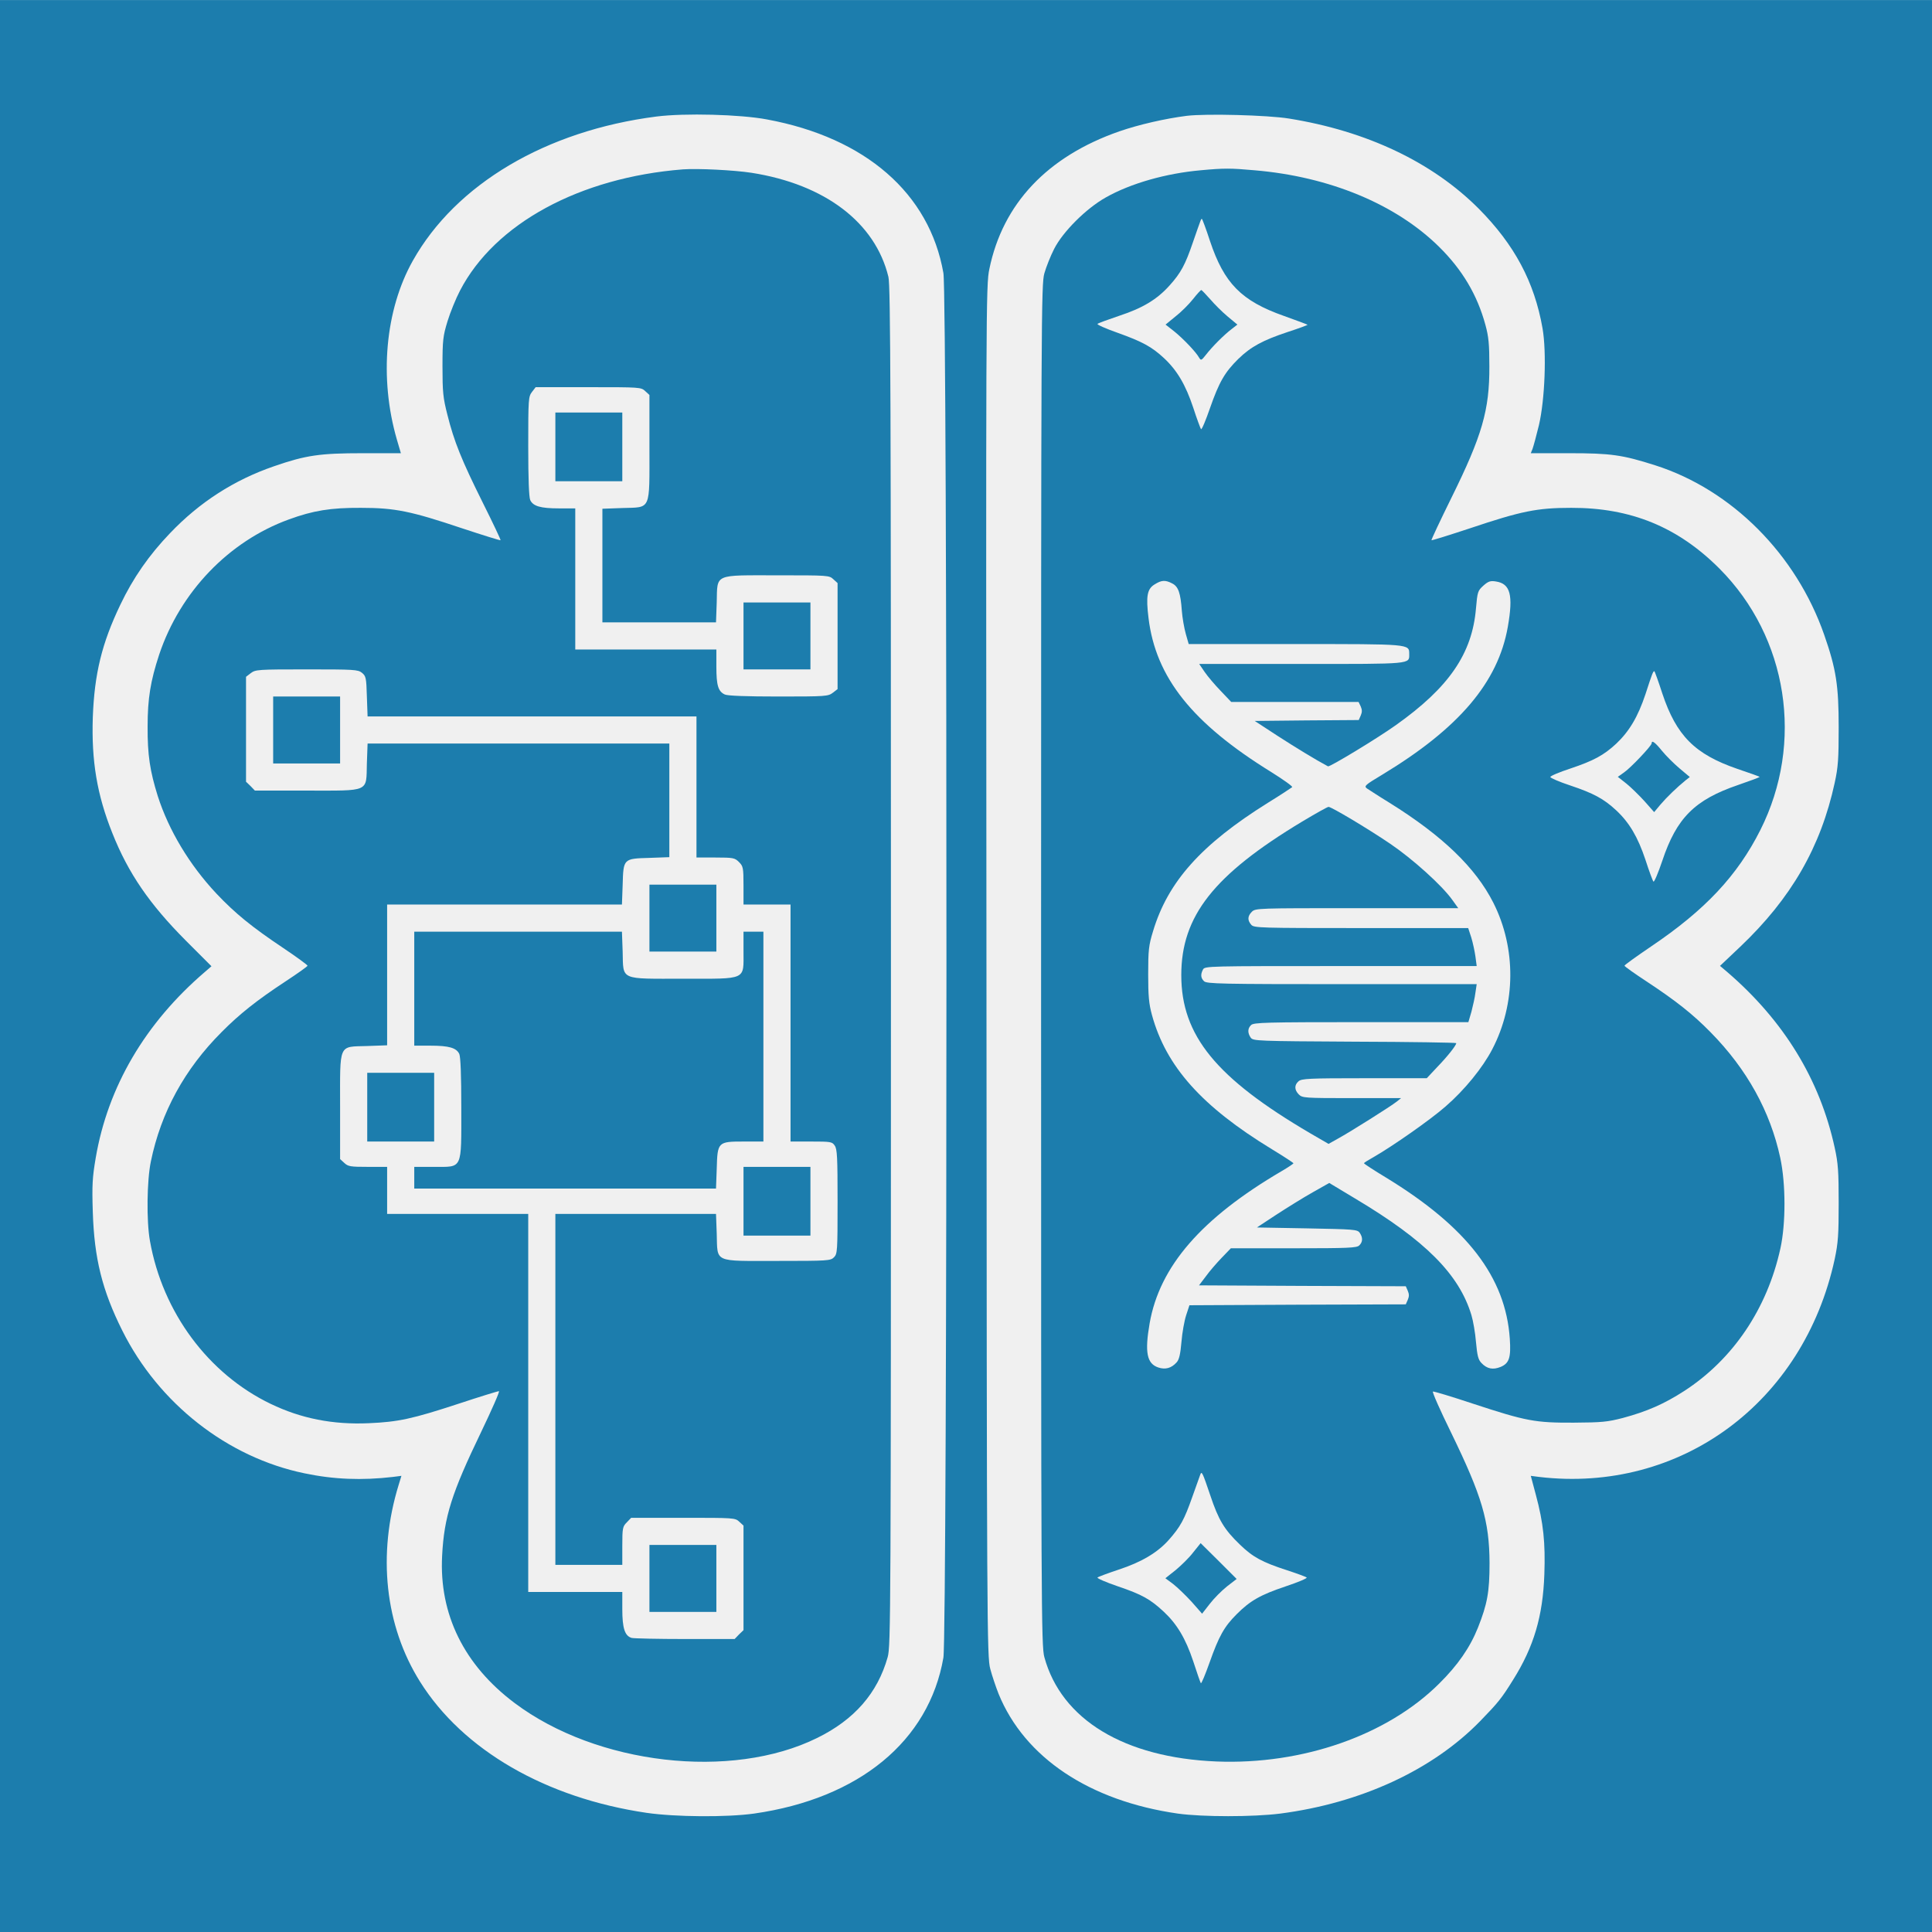
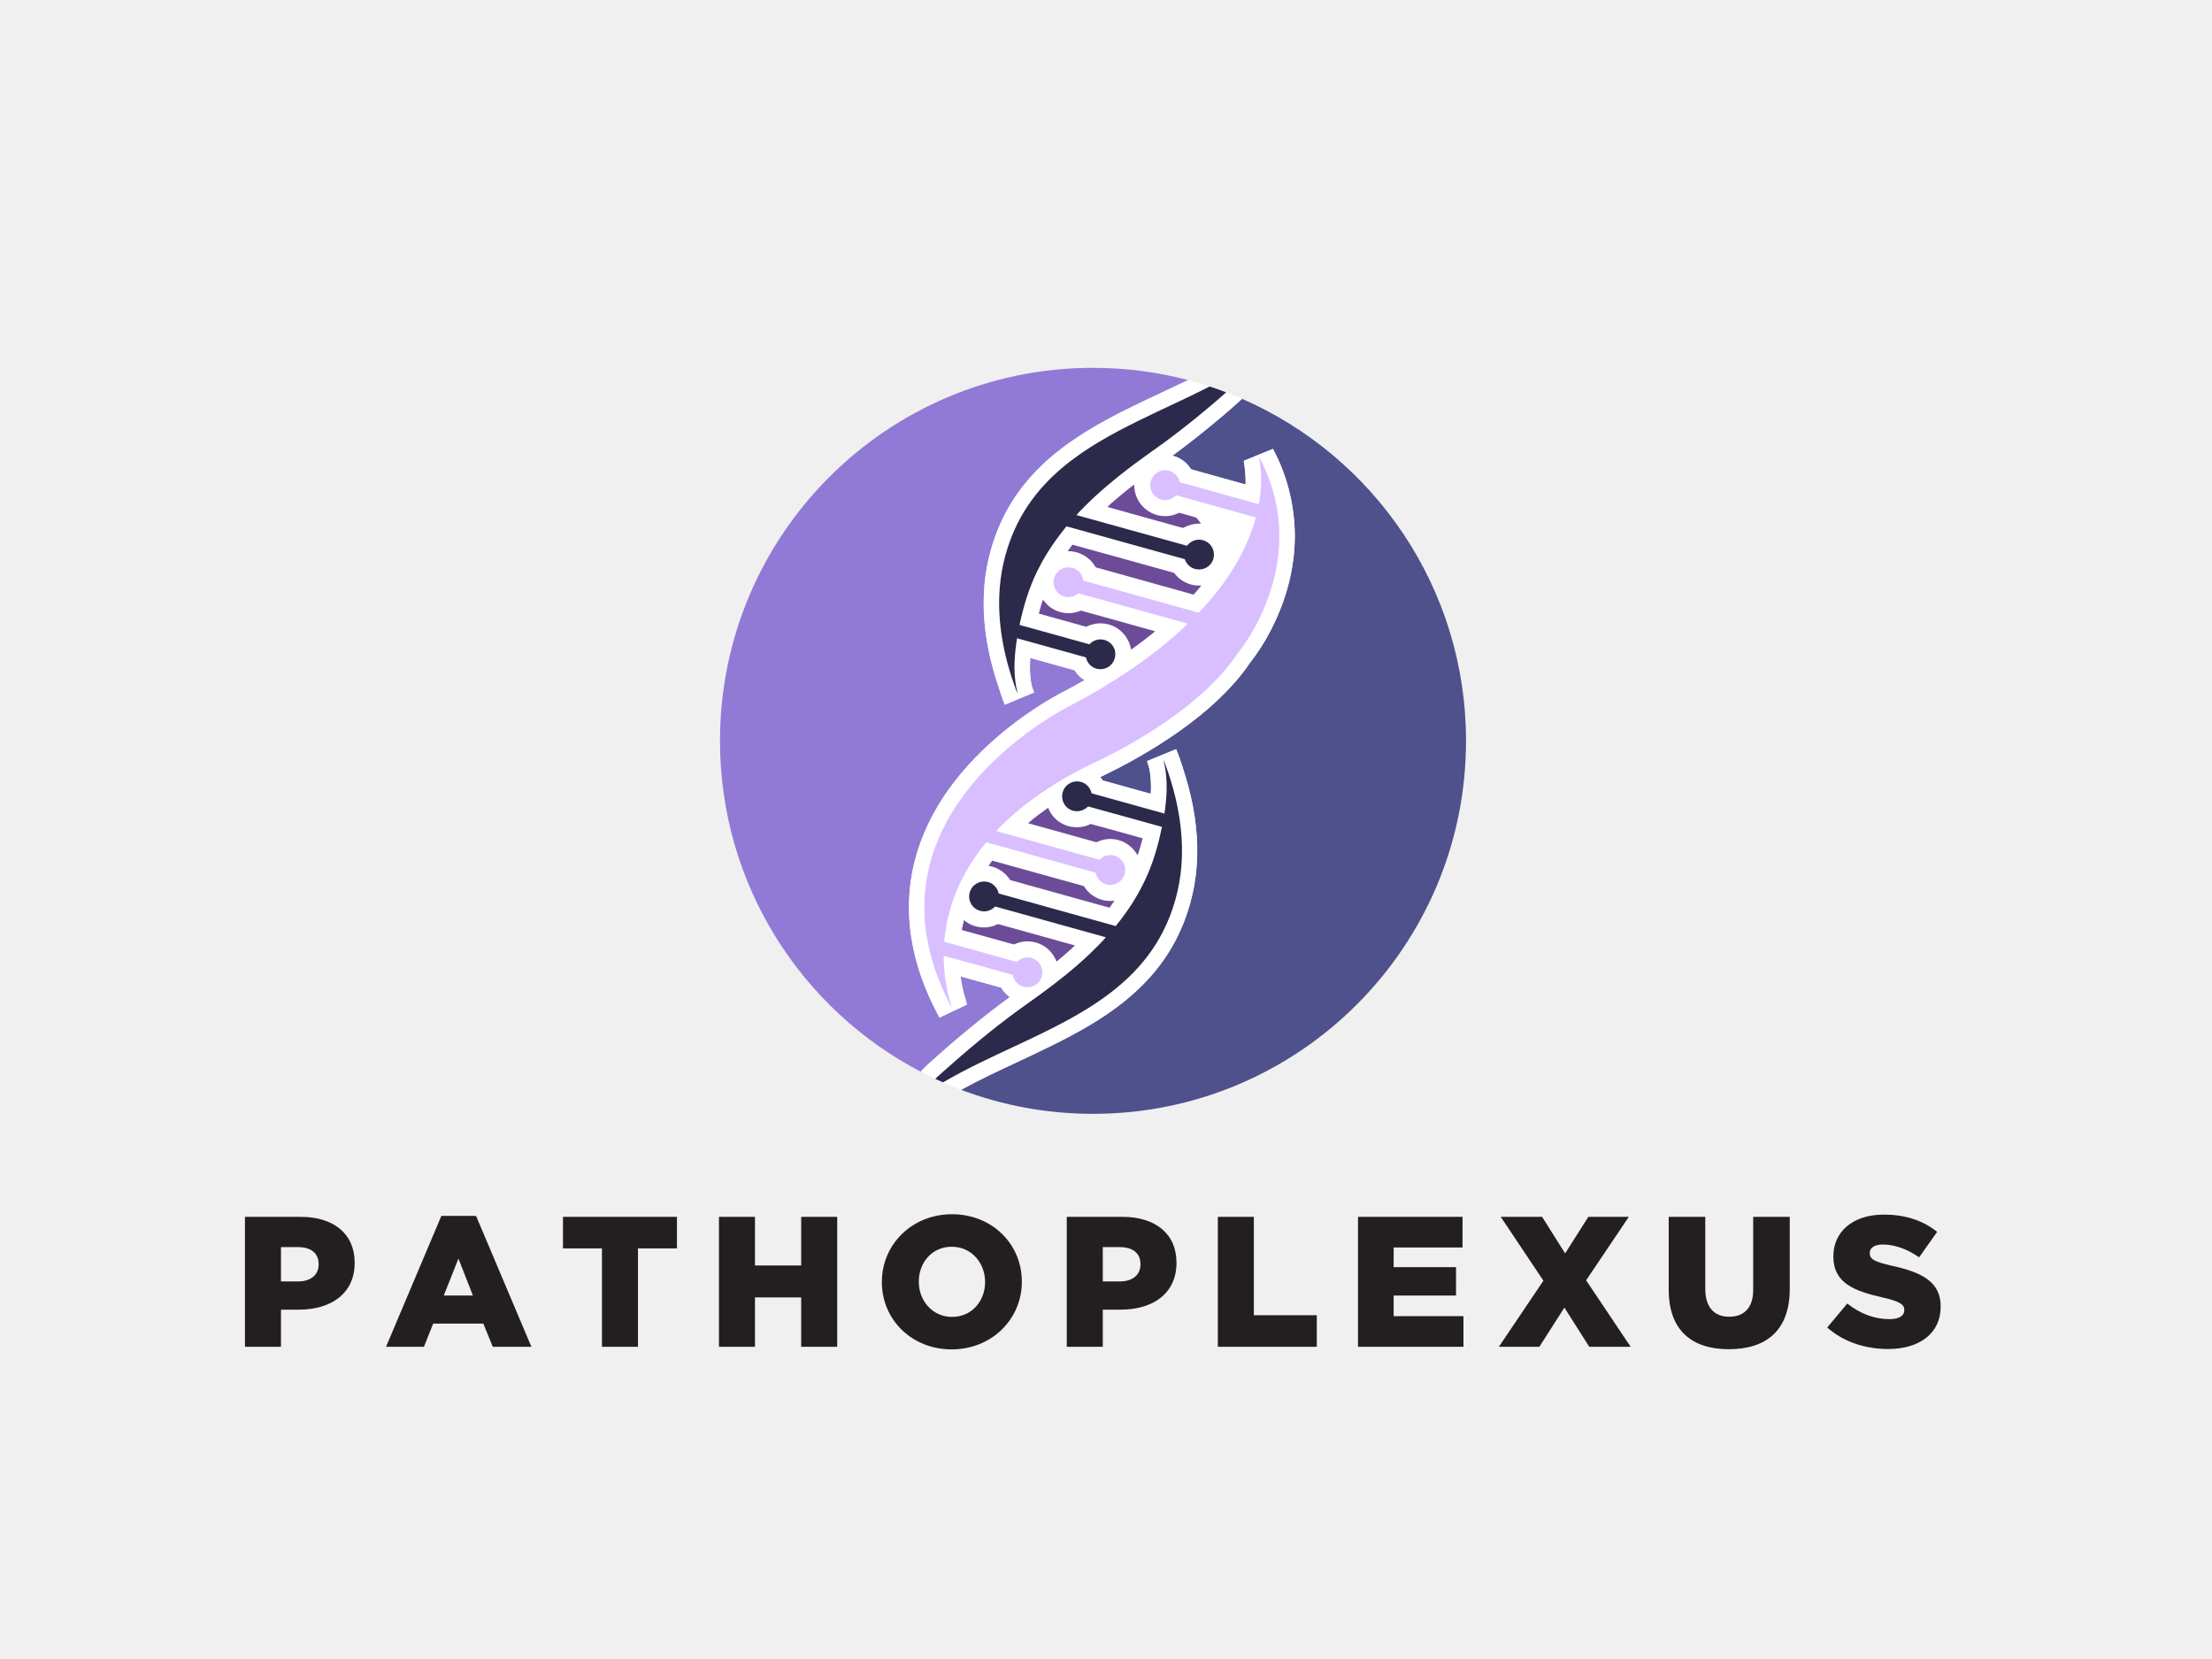
- <svg xmlns="http://www.w3.org/2000/svg" version="1.1" id="Layer_1" x="0px" y="0px" viewBox="0 0 251.5 251.5" style="enable-background:new 0 0 251.5 251.5;" xml:space="preserve">
-   <style type="text/css">
- 	.st0{fill:#1c7dad;}
- </style>
-   <g transform="matrix(.023549 0 0 -.023549 0 251.51)">
-     <path class="st0" d="M3590,1955v-185h370v370h-370V1955z M4110,4040v-190h370v380h-370V4040z M2030,4560v-190h370v380h-370V4560z    M2290,5215v-315h89c103,0,144-12,160-46c7-17,11-115,11-298c0-345,9-326-151-326h-109v-120h1668l4,109c4,149,6,151,150,151h108   v1160h-110v-108c0-162,22-152-332-152c-355,0-332-11-336,149l-4,111H2290V5215z M3590,5605v-185h370v370h-370V5605z M1510,6645   v-185h370v370h-370V6645z M4110,7165v-185h370v370h-370V7165z M3070,8210v-190h370v380h-370V8210z M3775,9744   c-571-45-1040-300-1232-670c-23-44-54-120-69-169c-25-82-28-105-28-250c0-141,3-173,27-267c37-148,78-250,196-487   c56-112,100-205,98-207s-98,28-213,66c-283,95-371,113-559,113c-166,1-264-15-398-64c-333-121-601-401-717-747   c-48-146-64-243-64-397c-1-158,13-247,56-385c61-190,175-380,324-539c104-110,196-185,371-302c73-49,133-93,133-97s-55-43-122-87   c-158-104-254-180-353-280c-204-204-335-443-391-715c-22-104-25-331-5-440c70-394,322-734,667-900c168-81,344-116,543-107   c163,7,241,24,497,108c115,38,215,69,222,69c6,0-39-102-99-227c-162-336-204-467-215-683c-17-323,121-604,401-814   c454-341,1198-427,1672-193c206,101,334,248,390,447c17,62,18,214,18,3820c0,3122-2,3764-14,3810c-73,300-350,511-756,575   C4058,9740,3856,9750,3775,9744z M3567,8518l23-21v-288c0-356,11-332-149-337l-111-4v-628h628l4,111c4,160-19,149,336,149   c280,0,286,0,309-22l23-21v-586l-26-20c-26-20-39-21-300-21c-179,0-281,4-297,11c-37,17-47,50-47,154v95h-780v780h-89   c-103,0-144,12-160,46c-7,17-11,115-11,298c0,261,1,274,21,300l20,26h292C3538,8540,3544,8540,3567,8518z M2001,6961   c22-18,24-28,27-130l4-111h1818v-780h105c99,0,107-2,130-25s25-31,25-130v-105h260V4370h114c107,0,116-1,130-22c14-19,16-66,16-310   c0-275-1-289-20-308s-33-20-313-20c-357,0-330-12-335,151l-4,109h-888V2030h370v105c0,99,2,107,25,130l24,25h287   c282,0,288,0,311-22l23-21v-578l-25-24l-24-25h-273c-150,0-283,3-296,6c-38,11-52,53-52,159v95h-520v2090h-780v260h-107   c-96,0-109,2-130,22l-23,21v288c0,356-11,332,149,337l111,4v778h1298l4,110c4,144,4,144,148,148l110,4v628H2032l-4-111   c-4-160,19-149-335-149h-284l-24,25l-25,24v580l26,20c26,20,39,21,309,21C1958,6980,1979,6979,2001,6961z M0,5340V0h10680v10680H0   V5340z M4240,10020c545-101,898-409,975-849c23-127,22-7526,0-7654c-80-462-467-779-1047-862c-151-21-433-19-593,4   c-558,82-1016,347-1253,725c-194,309-237,703-118,1089l15,49l-47-6c-171-20-327-14-489,20c-426,88-806,386-1007,789   c-111,222-155,399-163,655c-5,150-2,193,16,299c67,394,274,746,603,1028l37,32l-143,143c-199,200-317,371-405,593   c-85,212-116,400-108,640c9,241,50,409,152,622c71,149,159,275,275,396c163,171,354,294,575,370c176,61,254,72,490,72h211l-22,75   c-99,341-65,717,88,989c238,424,737,719,1346,797C3785,10056,4092,10048,4240,10020z M7125,10025c430-69,793-241,1050-499   c197-199,307-404,352-661c23-133,13-394-20-535c-14-58-30-116-35-130l-10-25h212c231,0,294-9,476-67c423-135,779-492,934-937   c66-189,80-280,80-511c0-175-3-220-22-307c-77-355-240-638-522-906l-112-106l39-33c314-270,513-595,595-972c19-86,22-132,22-306   c0-175-3-220-22-310c-172-794-853-1296-1634-1204l-46,6l28-105c42-156,53-264,47-439c-8-231-58-401-173-584c-64-103-82-125-182-228   c-263-270-659-453-1105-511c-150-19-429-19-566,0c-488,70-847,309-991,662c-15,38-36,100-46,138c-18,68-19,203-21,3858   c-3,3681-3,3791,16,3880c74,361,320,622,718,761c110,38,255,71,373,86C6668,10053,7007,10044,7125,10025z" />
-     <path class="st0" d="M6637,9739c-191-17-386-72-524-150c-109-61-238-190-286-285c-20-39-44-100-54-135c-17-61-18-218-18-3824   c0-3563,1-3763,18-3825c94-345,441-556,952-577c475-19,944,145,1231,431c103,102,170,199,214,309c52,131,64,198,64,357   c-1,233-42,370-212,720c-61,124-106,226-101,228c4,2,104-28,221-67c295-97,345-106,558-105c155,1,186,4,271,26   c134,36,229,78,339,149c270,175,459,455,532,789c30,137,30,356-1,500c-55,256-184,490-385,694c-98,100-193,175-354,281   c-67,44-122,83-122,87s67,52,148,107c298,201,476,391,603,643c243,483,152,1065-225,1444c-230,231-491,338-821,337   c-188,0-276-18-559-113c-115-38-211-68-213-66s47,106,109,232c171,346,212,487,211,729c0,123-4,165-22,230c-45,165-127,304-257,432   c-239,235-605,387-1019,422C6802,9751,6766,9751,6637,9739z M6689,9347c78-233,173-330,408-413c70-25,129-47,131-49   c2-1-48-20-110-40c-138-46-203-81-273-149c-75-74-106-128-156-271c-24-69-46-122-50-117c-3,4-23,57-43,119c-42,126-89,206-162,274   c-68,63-120,91-257,140c-65,23-115,45-110,49c4,4,59,24,121,45c128,42,208,90,277,167c63,70,87,115,129,238c48,138,45,130,50,130   C6646,9470,6667,9415,6689,9347z M6480,7455c34-17,46-53,53-151c3-39,13-96,22-128l16-56h587c639,0,632,1,632-55c0-57,19-55-596-55   h-565l30-44c17-25,57-72,89-105l58-61h704l12-25c8-19,8-31,0-50l-11-25l-288-2l-287-3l124-81c99-64,215-135,281-170   c9-5,273,155,374,227c295,209,423,396,444,646c8,92,10,98,41,126c27,24,39,28,69,23c80-12,97-74,66-251c-54-306-269-560-694-817   c-95-57-102-63-85-76c11-7,67-44,126-80c292-182,475-358,573-552c127-251,125-559-6-810c-53-102-153-225-258-316   c-84-74-295-221-398-280c-29-16-53-31-53-34s55-39,123-80c447-273,660-550,683-890c7-104-3-136-51-156c-42-17-75-11-106,22   c-18,19-23,41-30,116c-4,51-16,118-25,148c-68,226-254,413-643,645l-143,86l-92-52c-50-28-140-84-200-123l-108-71l277-5   c259-5,278-6,291-24c18-26,18-51-2-70c-13-14-60-16-363-16h-347l-50-52c-28-29-68-75-88-103l-38-50l571-3l572-2l11-25   c8-19,8-31,0-50l-11-25l-598-2l-598-3l-18-55c-10-30-22-97-26-147c-6-70-13-99-27-114c-29-32-62-41-101-28c-63,21-76,83-48,244   c55,315,286,581,729,841c36,21,66,41,66,44c-1,3-54,38-120,78c-387,236-584,457-662,741c-17,62-21,105-21,226c0,133,3,160,27,238   c82,273,266,479,634,709c70,43,130,83,135,87c4,4-48,41-115,83c-437,270-639,523-679,851c-15,121-8,162,34,187   C6421,7474,6442,7475,6480,7455z M9189,6847c78-234,180-336,415-417c66-22,121-42,123-44s-52-22-119-45c-240-82-340-182-419-419   c-23-68-45-120-49-115c-4,4-24,58-44,120c-42,126-89,206-162,274c-69,64-125,94-253,137c-61,20-111,42-111,47c0,6,50,27,111,47   c128,43,184,73,253,137c72,68,120,148,162,274c37,114,42,127,49,127C9147,6970,9167,6915,9189,6847z M6690,2415   c46-138,78-190,163-272c72-70,123-98,262-143c55-18,104-36,108-40c5-4-47-26-116-49c-140-47-196-79-271-154c-69-69-98-121-150-268   c-24-67-45-118-48-113s-22,59-42,121c-42,126-90,206-163,274c-74,69-120,95-253,140c-67,23-118,45-113,49c4,4,58,24,118,44   c125,41,214,94,276,164c64,72,86,113,129,235c22,61,42,118,45,126C6643,2550,6647,2542,6690,2415z" />
-     <path class="st0" d="M6595,9027c-23-29-66-72-97-96l-55-45l46-36c50-40,121-114,139-146c11-18,13-17,39,16c35,45,99,109,141,141   l32,25l-54,45c-30,25-73,68-96,95c-24,27-46,50-49,51S6617,9055,6595,9027z" />
-     <path class="st0" d="M7197,6138c-488-294-667-522-667-848c0-334,192-569,714-875l100-58l50,28c73,40,296,181,326,205l25,20h-272   c-260,0-274,1-293,20c-25,25-26,52-2,73c17,15,57,17,364,17h345l59,63c57,59,104,119,104,131c0,3-252,7-561,8c-542,3-561,4-575,22   c-18,26-18,51,2,70c14,14,83,16,608,16h593l17,58c8,31,19,79,22,105l7,47h-746c-664,0-747,2-761,16c-19,18-20,38-6,65   c10,19,29,19,762,19h751l-7,53c-4,28-14,76-23,105l-17,52h-591c-561,0-593,1-608,18c-22,25-21,48,3,72c20,20,33,20,581,20h560   l-33,46c-57,80-219,226-343,310c-127,86-325,204-341,204C7338,6220,7272,6183,7197,6138z" />
-     <path class="st0" d="M9130,6571c0-13-115-135-153-161l-34-24l47-37c26-21,71-65,101-98l53-60l35,42c35,41,92,96,139,134l23,18   l-57,48c-31,26-75,70-97,97C9149,6577,9130,6591,9130,6571z" />
-     <path class="st0" d="M6596,2099c-21-28-65-71-96-97l-58-46l43-32c23-18,69-62,102-98l58-66l43,55c23,30,66,73,95,96l53,41l-99,99   c-54,54-100,99-100,99C6636,2149,6618,2126,6596,2099z" />
+ <svg xmlns="http://www.w3.org/2000/svg" id="Layer_1" data-name="Layer 1" width="1024" height="768" version="1.1" viewBox="0 0 1024 768">
+   <defs>
+     <style>
+       .cls-1 {
+         fill: #907ad6;
+       }
+ 
+       .cls-1, .cls-2, .cls-3, .cls-4, .cls-5, .cls-6, .cls-7 {
+         stroke-width: 0px;
+       }
+ 
+       .cls-2 {
+         fill: #6c4c98;
+       }
+ 
+       .cls-3 {
+         fill: #2b2a4a;
+       }
+ 
+       .cls-4 {
+         fill: #d9bfff;
+       }
+ 
+       .cls-5 {
+         fill: #231f20;
+       }
+ 
+       .cls-6 {
+         fill: #fff;
+       }
+ 
+       .cls-7 {
+         fill: #4f518c;
+       }
+     </style>
+   </defs>
+   <g>
+     <path class="cls-5" d="M113.397,563.312h25.781c15.211,0,25.008,7.82,25.008,21.141v.172c0,14.18-10.914,21.656-25.867,21.656h-8.25v17.188h-16.672v-60.156ZM137.976,593.218c5.93,0,9.539-3.094,9.539-7.82v-.172c0-5.156-3.609-7.906-9.625-7.906h-7.82v15.898h7.906Z" />
+     <path class="cls-5" d="M204.319,562.882h16.07l25.609,60.586h-17.875l-4.383-10.742h-23.203l-4.297,10.742h-17.531l25.609-60.586ZM218.928,599.749l-6.703-17.102-6.789,17.102h13.492Z" />
+     <path class="cls-5" d="M278.664,577.921h-18.047v-14.609h52.766v14.609h-18.047v45.547h-16.672v-45.547Z" />
+     <path class="cls-5" d="M332.825,563.312h16.672v22.516h21.398v-22.516h16.672v60.156h-16.672v-22.859h-21.398v22.859h-16.672v-60.156Z" />
+     <path class="cls-5" d="M408.243,593.562v-.172c0-17.273,13.922-31.281,32.484-31.281s32.312,13.836,32.312,31.109v.172c0,17.273-13.922,31.281-32.484,31.281s-32.312-13.836-32.312-31.109ZM456.024,593.562v-.172c0-8.68-6.273-16.242-15.469-16.242-9.109,0-15.211,7.391-15.211,16.07v.172c0,8.68,6.273,16.242,15.383,16.242,9.195,0,15.297-7.391,15.297-16.07Z" />
+     <path class="cls-5" d="M493.839,563.312h25.781c15.211,0,25.008,7.82,25.008,21.141v.172c0,14.18-10.914,21.656-25.867,21.656h-8.25v17.188h-16.672v-60.156ZM518.417,593.218c5.93,0,9.539-3.094,9.539-7.82v-.172c0-5.156-3.609-7.906-9.625-7.906h-7.82v15.898h7.906Z" />
+     <path class="cls-5" d="M563.775,563.312h16.672v45.547h29.133v14.609h-45.805v-60.156Z" />
+     <path class="cls-5" d="M628.665,563.312h48.383v14.18h-31.883v9.109h28.875v13.148h-28.875v9.539h32.312v14.18h-48.812v-60.156Z" />
+     <path class="cls-5" d="M714.495,592.874l-19.766-29.562h19.164l10.656,16.93,10.742-16.93h18.734l-19.766,29.391,20.625,30.766h-19.164l-11.516-18.133-11.602,18.133h-18.734l20.625-30.594Z" />
+     <path class="cls-5" d="M772.498,597.085v-33.773h16.93v33.43c0,8.68,4.383,12.805,11.086,12.805s11.086-3.953,11.086-12.375v-33.859h16.93v33.344c0,19.422-11.086,27.93-28.188,27.93s-27.844-8.68-27.844-27.5Z" />
+     <path class="cls-5" d="M845.884,614.53l9.281-11.086c5.93,4.727,12.547,7.219,19.508,7.219,4.469,0,6.875-1.547,6.875-4.125v-.172c0-2.492-1.977-3.867-10.141-5.758-12.805-2.922-22.688-6.531-22.688-18.906v-.172c0-11.172,8.852-19.25,23.289-19.25,10.227,0,18.219,2.75,24.75,7.992l-8.336,11.773c-5.5-3.867-11.516-5.93-16.844-5.93-4.039,0-6.016,1.719-6.016,3.867v.172c0,2.75,2.062,3.953,10.398,5.844,13.836,3.008,22.43,7.477,22.43,18.734v.172c0,12.289-9.711,19.594-24.32,19.594-10.656,0-20.797-3.352-28.188-9.969Z" />
+   </g>
+   <g>
+     <path class="cls-1" d="M430.503,491.895c.419-.367.839-.733,1.242-1.115l.153-.142c12.623-11.296,24.24-20.785,35.515-29.012.026-.019.053-.037.078-.056-1.591-1.11-2.941-2.567-3.957-4.331-3.432-.945-6.859-1.904-10.288-2.864-2.829-.791-5.702-1.596-8.589-2.395.406,3.023.947,5.739,1.64,8.246l.062.238c.081.339.223.783.374,1.255.291.91.652,2.043.879,3.339l-12.708,6.025-1.94-3.727c-6.35-12.454-10.273-25.068-11.662-37.492-.885-8.662-.626-16.976.763-24.775,2.281-13.38,8.138-27.02,16.929-39.393,7.334-10.312,16.789-20.073,28.101-29.014,7.55-5.933,15.354-11.112,23.211-15.405l.144-.077c3.955-2.045,7.83-4.16,11.615-6.334-.48-.295-.948-.61-1.391-.968-1.263-1.006-2.337-2.232-3.18-3.61-6.85-1.914-13.703-3.816-20.558-5.714-.269,3.866-.233,7.995.503,11.973l.049.3c.027.153.077.325.121.498.202.8.572,1.725,1.128,3.211l-13.593,5.667c-1.08-2.491-2.602-7.403-3.387-9.792l-.404-1.223c-3.07-9.635-4.968-19.062-5.669-28.103-.86-11.178.085-21.864,2.809-31.768,2.478-9.176,6.324-17.688,11.42-25.269,4.6-6.875,10.424-13.298,17.304-19.075,11.681-9.813,25.145-16.975,36.775-22.686,4.77-2.355,9.648-4.636,14.367-6.841,3.84-1.795,7.758-3.635,11.642-5.519-14.053-3.694-28.802-5.669-44.015-5.669-95.366,0-172.676,77.31-172.676,172.676,0,66.598,37.708,124.381,92.933,153.188l1.284-1.412c1.013-1.113,2.055-2.028,2.975-2.835Z" />
+     <path class="cls-7" d="M574.979,184.625l-2.473,2.245c-3.907,3.547-7.981,6.918-11.921,10.179l-.588.486c-5.52,4.526-11.109,8.879-16.64,12.958-.207.152-.415.3-.622.451.449.109.896.231,1.335.386,3.058,1.06,5.63,3.19,7.302,5.924,6.16,1.73,12.325,3.443,18.49,5.157,2.253.626,4.505,1.252,6.758,1.879.155-3.373-.34-7.996-.845-10.957l13.5-5.537c6.268,11.564,9.651,24.717,10.076,37.529.445,12.202-1.943,25.139-6.909,37.387-3.018,7.45-6.804,14.418-11.252,20.709-.488.692-1.006,1.375-1.525,2.057-.635.835-1.235,1.624-1.704,2.36l-.185.276c-4.863,6.913-11.171,13.663-19.283,20.637-7.014,5.979-14.927,11.676-24.216,17.438-7.414,4.557-14.832,8.636-22.075,12.139-.985.509-1.941.951-2.878,1.378.413.505.804,1.028,1.144,1.587,7.445,2.084,14.9,4.158,22.275,6.197.199-3.629.08-6.838-.354-9.802l-.03-.236c-.062-.56-.238-1.295-.424-2.074-.187-.78-.729-2.113-.891-3.074l13.417-5.5c2.174,5.155,4.28,12.32,5.513,16.712,3.564,13.092,4.903,25.708,3.994,37.553-.872,11.604-4.101,23.186-9.336,33.483-4.324,8.46-10.147,16.203-17.315,23.028-6.229,5.98-13.718,11.556-22.873,17.024-10.85,6.454-22.293,11.8-33.359,16.97-8.707,4.067-17.656,8.258-26.17,12.929,18.989,7.182,39.569,11.125,61.073,11.125,95.366,0,172.676-77.31,172.676-172.676,0-70.836-42.66-131.699-103.685-158.328Z" />
+     <path class="cls-6" d="M504.443,474.606c9.155-5.469,16.643-11.044,22.873-17.024,7.168-6.825,12.991-14.568,17.315-23.028,5.235-10.298,8.464-21.88,9.336-33.483.909-11.845-.43-24.461-3.994-37.553-1.232-4.392-3.339-11.557-5.513-16.712l-13.417,5.5c.162.96.705,2.294.891,3.074.186.779.361,1.514.424,2.074l.03.236c.434,2.964.553,6.172.354,9.802-7.375-2.039-14.83-4.113-22.275-6.197-.34-.559-.731-1.083-1.144-1.587.937-.428,1.893-.87,2.878-1.378,7.243-3.503,14.661-7.582,22.075-12.139,9.289-5.762,17.202-11.459,24.216-17.438,8.112-6.974,14.42-13.725,19.283-20.637l.185-.276c.469-.736,1.069-1.525,1.704-2.36.52-.682,1.037-1.364,1.525-2.057,4.448-6.291,8.234-13.259,11.252-20.709,4.966-12.249,7.354-25.186,6.909-37.387-.425-12.812-3.808-25.964-10.076-37.529l-13.5,5.537c.505,2.961,1.001,7.584.845,10.957-2.253-.626-4.505-1.253-6.758-1.879-6.165-1.713-12.33-3.427-18.49-5.157-1.672-2.734-4.244-4.864-7.302-5.924-.439-.155-.886-.277-1.335-.386.207-.151.415-.299.622-.451,5.53-4.079,11.12-8.432,16.64-12.958l.588-.486c3.939-3.26,8.014-6.631,11.921-10.179l2.473-2.245c-8.027-3.503-16.369-6.416-24.976-8.678-3.885,1.885-7.802,3.724-11.642,5.519-4.719,2.206-9.598,4.486-14.367,6.841-11.631,5.711-25.095,12.872-36.775,22.686-6.879,5.777-12.704,12.2-17.304,19.075-5.097,7.581-8.942,16.093-11.42,25.269-2.723,9.903-3.668,20.59-2.809,31.768.701,9.041,2.599,18.468,5.669,28.103l.404,1.223c.785,2.388,2.308,7.301,3.387,9.792l13.593-5.667c-.556-1.486-.926-2.411-1.128-3.211-.044-.173-.094-.344-.121-.498l-.049-.3c-.737-3.978-.772-8.106-.503-11.973,6.855,1.898,13.708,3.8,20.558,5.714.843,1.378,1.917,2.604,3.18,3.61.443.358.912.674,1.391.968-3.785,2.174-7.661,4.289-11.615,6.334l-.144.077c-7.857,4.293-15.661,9.472-23.211,15.405-11.312,8.941-20.767,18.702-28.101,29.014-8.792,12.373-14.648,26.013-16.929,39.393-1.389,7.8-1.648,16.113-.763,24.775,1.388,12.424,5.312,25.038,11.662,37.492l1.94,3.727,12.708-6.025c-.227-1.296-.589-2.429-.879-3.339-.15-.472-.292-.916-.374-1.255l-.062-.238c-.693-2.507-1.234-5.223-1.64-8.246,2.887.799,5.761,1.604,8.589,2.395,3.428.96,6.856,1.919,10.288,2.864,1.017,1.764,2.367,3.22,3.957,4.331-.026.019-.053.037-.078.056-11.275,8.227-22.892,17.716-35.515,29.012l-.153.142c-.403.382-.823.748-1.242,1.115-.919.807-1.962,1.722-2.975,2.835l-1.284,1.412c6.024,3.142,12.256,5.937,18.67,8.363,8.514-4.671,17.463-8.861,26.17-12.929,11.066-5.17,22.509-10.516,33.359-16.97Z" />
+   </g>
+   <g>
+     <g>
+       <path class="cls-3" d="M491.816,216.468c-6.082,5.108-11.547,10.98-15.968,17.59-4.753,7.068-8.241,14.958-10.46,23.175-2.617,9.517-3.33,19.497-2.574,29.319.696,8.975,2.596,17.832,5.326,26.402.89,2.68,1.732,5.391,2.855,7.982-.019-1.058-.439-2.051-.585-3.088-1.37-7.401-.741-14.999.405-22.386,10.633,2.939,21.263,5.883,31.883,8.857.338,1.557,1.197,3.011,2.454,4.004,2.385,1.948,6.089,1.955,8.495.034,2.725-2.03,3.512-6.17,1.699-9.049-1.365-2.284-4.124-3.623-6.761-3.263-1.639.199-3.16,1.024-4.282,2.224-10.762-2.989-21.515-6.024-32.294-8.956.132-1.173.489-2.306.734-3.455,1.938-8.272,4.673-16.395,8.685-23.907,3.385-6.521,7.629-12.557,12.235-18.266,5.06,1.281,10.066,2.785,15.107,4.15,13.233,3.671,26.459,7.363,39.695,11.026.617,1.73,1.857,3.258,3.524,4.069,2.903,1.463,6.785.581,8.668-2.102,1.938-2.55,1.701-6.403-.468-8.742-1.694-1.876-4.462-2.711-6.9-2.02-1.528.384-2.836,1.363-3.815,2.574-17.041-4.721-34.069-9.488-51.119-14.176,1.017-1.322,2.265-2.454,3.409-3.668,6.266-6.322,13.07-12.086,20.128-17.504,5.611-4.359,11.494-8.351,17.22-12.554,5.551-4.095,10.992-8.339,16.326-12.713,4.078-3.375,8.258-6.848,12.184-10.403-2.513-.961-5.053-1.869-7.621-2.715-10.774,5.521-22.004,10.458-32.858,15.817-12.42,6.098-24.691,12.806-35.328,21.743Z" />
+       <path class="cls-3" d="M522.482,452.404c6.401-6.094,11.847-13.214,15.872-21.09,4.861-9.56,7.778-20.099,8.581-30.789.904-11.796-.65-23.688-3.75-35.074-1.32-4.7-2.771-9.397-4.664-13.886.288,1.706.844,3.361,1.039,5.091.969,6.626.475,13.372-.506,19.967-11.247-3.095-22.486-6.218-33.719-9.368-.345-1.684-1.324-3.21-2.709-4.222-2.274-1.703-5.623-1.732-7.938-.094-2.375,1.559-3.515,4.69-2.788,7.427.693,2.934,3.515,5.216,6.549,5.17,1.974.084,3.889-.825,5.256-2.217,11.405,3.157,22.798,6.353,34.208,9.481-1.535,7.449-3.57,14.833-6.573,21.834-3.745,8.692-8.857,16.765-14.867,24.065-18.048-5.031-36.099-10.057-54.149-15.076-.494-2.514-2.476-4.676-4.966-5.309-2.509-.696-5.357.175-7.039,2.164-1.73,1.965-2.157,4.937-1.08,7.317,1.068,2.524,3.764,4.218,6.501,4.1,1.888-.024,3.642-.948,4.976-2.241,17.06,4.791,34.143,9.505,51.217,14.255-2.258,2.625-4.762,5.028-7.236,7.444-7.284,6.943-15.176,13.221-23.314,19.128-3.2,2.337-6.468,4.577-9.661,6.921-12.163,8.874-23.743,18.526-34.961,28.563-1.241,1.177-2.605,2.234-3.766,3.491,1.178.55,2.36,1.091,3.552,1.615,20.772-12.165,43.629-20.293,64.324-32.604,7.715-4.609,15.114-9.829,21.608-16.064Z" />
+     </g>
+     <path class="cls-4" d="M582.836,211.471c5.662,10.448,8.975,22.198,9.368,34.091.429,11.777-1.972,23.568-6.389,34.465-2.749,6.787-6.235,13.286-10.465,19.267-1.118,1.586-2.38,3.066-3.423,4.707-5.098,7.245-11.393,13.567-18.096,19.329-7.298,6.221-15.179,11.731-23.324,16.784-6.972,4.285-14.138,8.26-21.508,11.82-2.073,1.077-4.251,1.936-6.326,3.006-14.577,7.396-28.45,16.508-39.973,28.182-.485.489-1.063.919-1.363,1.559,2.373.856,4.863,1.367,7.279,2.104,13.437,3.723,26.865,7.487,40.304,11.199,1.096-.964,2.344-1.845,3.831-2.042,3.112-.648,6.494,1.212,7.627,4.177,1.236,2.869.202,6.552-2.435,8.262-1.922,1.367-4.57,1.675-6.722.681-2.111-.861-3.553-2.896-4.054-5.076-16.697-4.642-33.397-9.282-50.092-13.931-.305-.139-.552-.094-.741.137-7.591,9.248-13.531,19.958-16.688,31.531-.984,3.51-1.706,7.094-2.164,10.712-.106,1.19-.372,2.373-.307,3.575,11.04,3.042,22.069,6.137,33.112,9.169.425.19.734-.221,1.048-.434,2.293-1.912,5.866-2.051,8.279-.273,3.1,2.058,3.865,6.749,1.617,9.707-2.008,2.896-6.338,3.735-9.28,1.797-1.718-.993-2.709-2.838-3.167-4.709-10.63-2.893-21.217-5.966-31.862-8.797-.146,2.637.115,5.278.341,7.905.422,3.966,1.08,7.914,2.142,11.76.336,1.401.914,2.74,1.164,4.162-.583-.621-.83-1.459-1.236-2.186-5.58-10.944-9.558-22.798-10.925-35.038-.772-7.559-.638-15.236.696-22.729,2.25-13.2,7.994-25.632,15.719-36.504,7.444-10.467,16.649-19.598,26.706-27.546,6.991-5.494,14.399-10.474,22.206-14.74,10.678-5.523,21.054-11.65,30.967-18.461,8.709-6.024,17.069-12.583,24.727-19.905.264-.151.367-.561-.026-.602-16.601-4.611-33.203-9.234-49.804-13.84-.252-.096-.506-.034-.679.161-2.289,1.958-5.93,2.032-8.334.242-2.116-1.502-3.222-4.251-2.759-6.801.312-1.931,1.499-3.707,3.188-4.702,2.21-1.372,5.22-1.348,7.391.096,1.742,1.077,2.804,3.03,3.104,5.024,17.801,4.99,35.624,9.901,53.427,14.874,4.086-4.174,7.792-8.711,11.268-13.404,6.696-9.284,12.216-19.572,15.16-30.679-11.914-3.385-23.871-6.638-35.796-9.987-.437-.077-.986-.458-1.339-.029-1.816,1.735-4.592,2.483-6.986,1.622-2.769-.844-4.755-3.603-4.76-6.485-.026-2.373,1.252-4.724,3.282-5.959,1.744-1.092,3.987-1.327,5.926-.643,2.25.78,3.982,2.814,4.462,5.141,11.352,3.2,22.726,6.336,34.086,9.507.847.209,1.667.542,2.545.631,1.125-6.571,1.478-13.341.324-19.936-.149-.641-.269-1.288-.273-1.946Z" />
+     <g>
+       <path class="cls-2" d="M519.585,228.622c1.804-1.449,3.572-2.948,5.446-4.306.017,3.637,1.312,7.284,3.807,9.963,3.14,3.469,8.068,5.278,12.701,4.498,1.504-.226,2.953-.732,4.318-1.399,2.634.722,5.276,1.435,7.898,2.212.854.83,1.507,1.9,2.262,2.843-2.879-.18-5.758.554-8.258,1.97-2.555-.564-5.06-1.389-7.593-2.054-9.167-2.55-18.329-5.117-27.496-7.66,2.157-2.178,4.577-4.086,6.914-6.067Z" />
+       <path class="cls-2" d="M496.492,252.154c15.347,4.203,30.667,8.514,46.004,12.751.477.132,1.048.197,1.317.686,2.855,3.728,7.66,5.861,12.343,5.436-1.14,1.468-2.325,2.908-3.618,4.244-14.994-4.227-30.012-8.363-45.016-12.552-.439-.067-.552-.554-.777-.856-2.593-4.222-7.521-6.818-12.461-6.698.713-1.02,1.423-2.046,2.207-3.011Z" />
+       <path class="cls-2" d="M482.815,277.642c1.041,1.26,2.087,2.545,3.435,3.5,3.752,2.783,8.936,3.527,13.3,1.833.386-.13.792-.398,1.221-.211,11.288,3.143,22.573,6.293,33.863,9.421-.345.595-.988.914-1.48,1.365-3.116,2.483-6.288,4.899-9.551,7.183-.641-4.15-3.174-7.974-6.787-10.126-4.162-2.569-9.623-2.718-13.943-.446-7.322-2.034-14.639-4.093-21.966-6.101.559-2.159,1.135-4.323,1.907-6.417Z" />
+       <path class="cls-2" d="M475.937,381.089c2.922-2.581,6.089-4.882,9.27-7.135,1.159,3.006,3.39,5.583,6.199,7.161,4.078,2.349,9.32,2.485,13.507.329,4.868,1.24,9.702,2.677,14.557,3.992,3.169.902,6.36,1.725,9.517,2.673-.758,2.615-1.418,5.264-2.37,7.819-1.898-3.397-5.115-6.06-8.903-7.041-3.222-.89-6.758-.595-9.769.861-.23.13-.482.156-.722.065-10.424-2.92-20.867-5.782-31.286-8.723Z" />
+       <path class="cls-2" d="M459.326,398.415c13.737,3.805,27.467,7.631,41.204,11.439.506.18,1.192.158,1.463.722,2.893,4.553,8.567,7.212,13.915,6.336-.657,1.161-1.526,2.186-2.272,3.289-15.323-4.246-30.634-8.541-45.961-12.77-2.212-3.481-5.916-6.05-10.04-6.576.545-.825,1.106-1.641,1.691-2.44Z" />
+       <path class="cls-2" d="M446.275,425.961c4.059,3.541,10.196,4.393,15.064,2.082.698-.489,1.483-.002,2.207.158,11.357,3.164,22.721,6.307,34.076,9.479-2.694,2.649-5.647,5.014-8.512,7.471-1.236-3.205-3.546-6.005-6.593-7.631-3.75-2.039-8.437-2.356-12.365-.633-.362.144-.737.413-1.135.24-7.91-2.195-15.815-4.395-23.727-6.581.264-1.54.547-3.083.984-4.585Z" />
+     </g>
  </g>
</svg>
